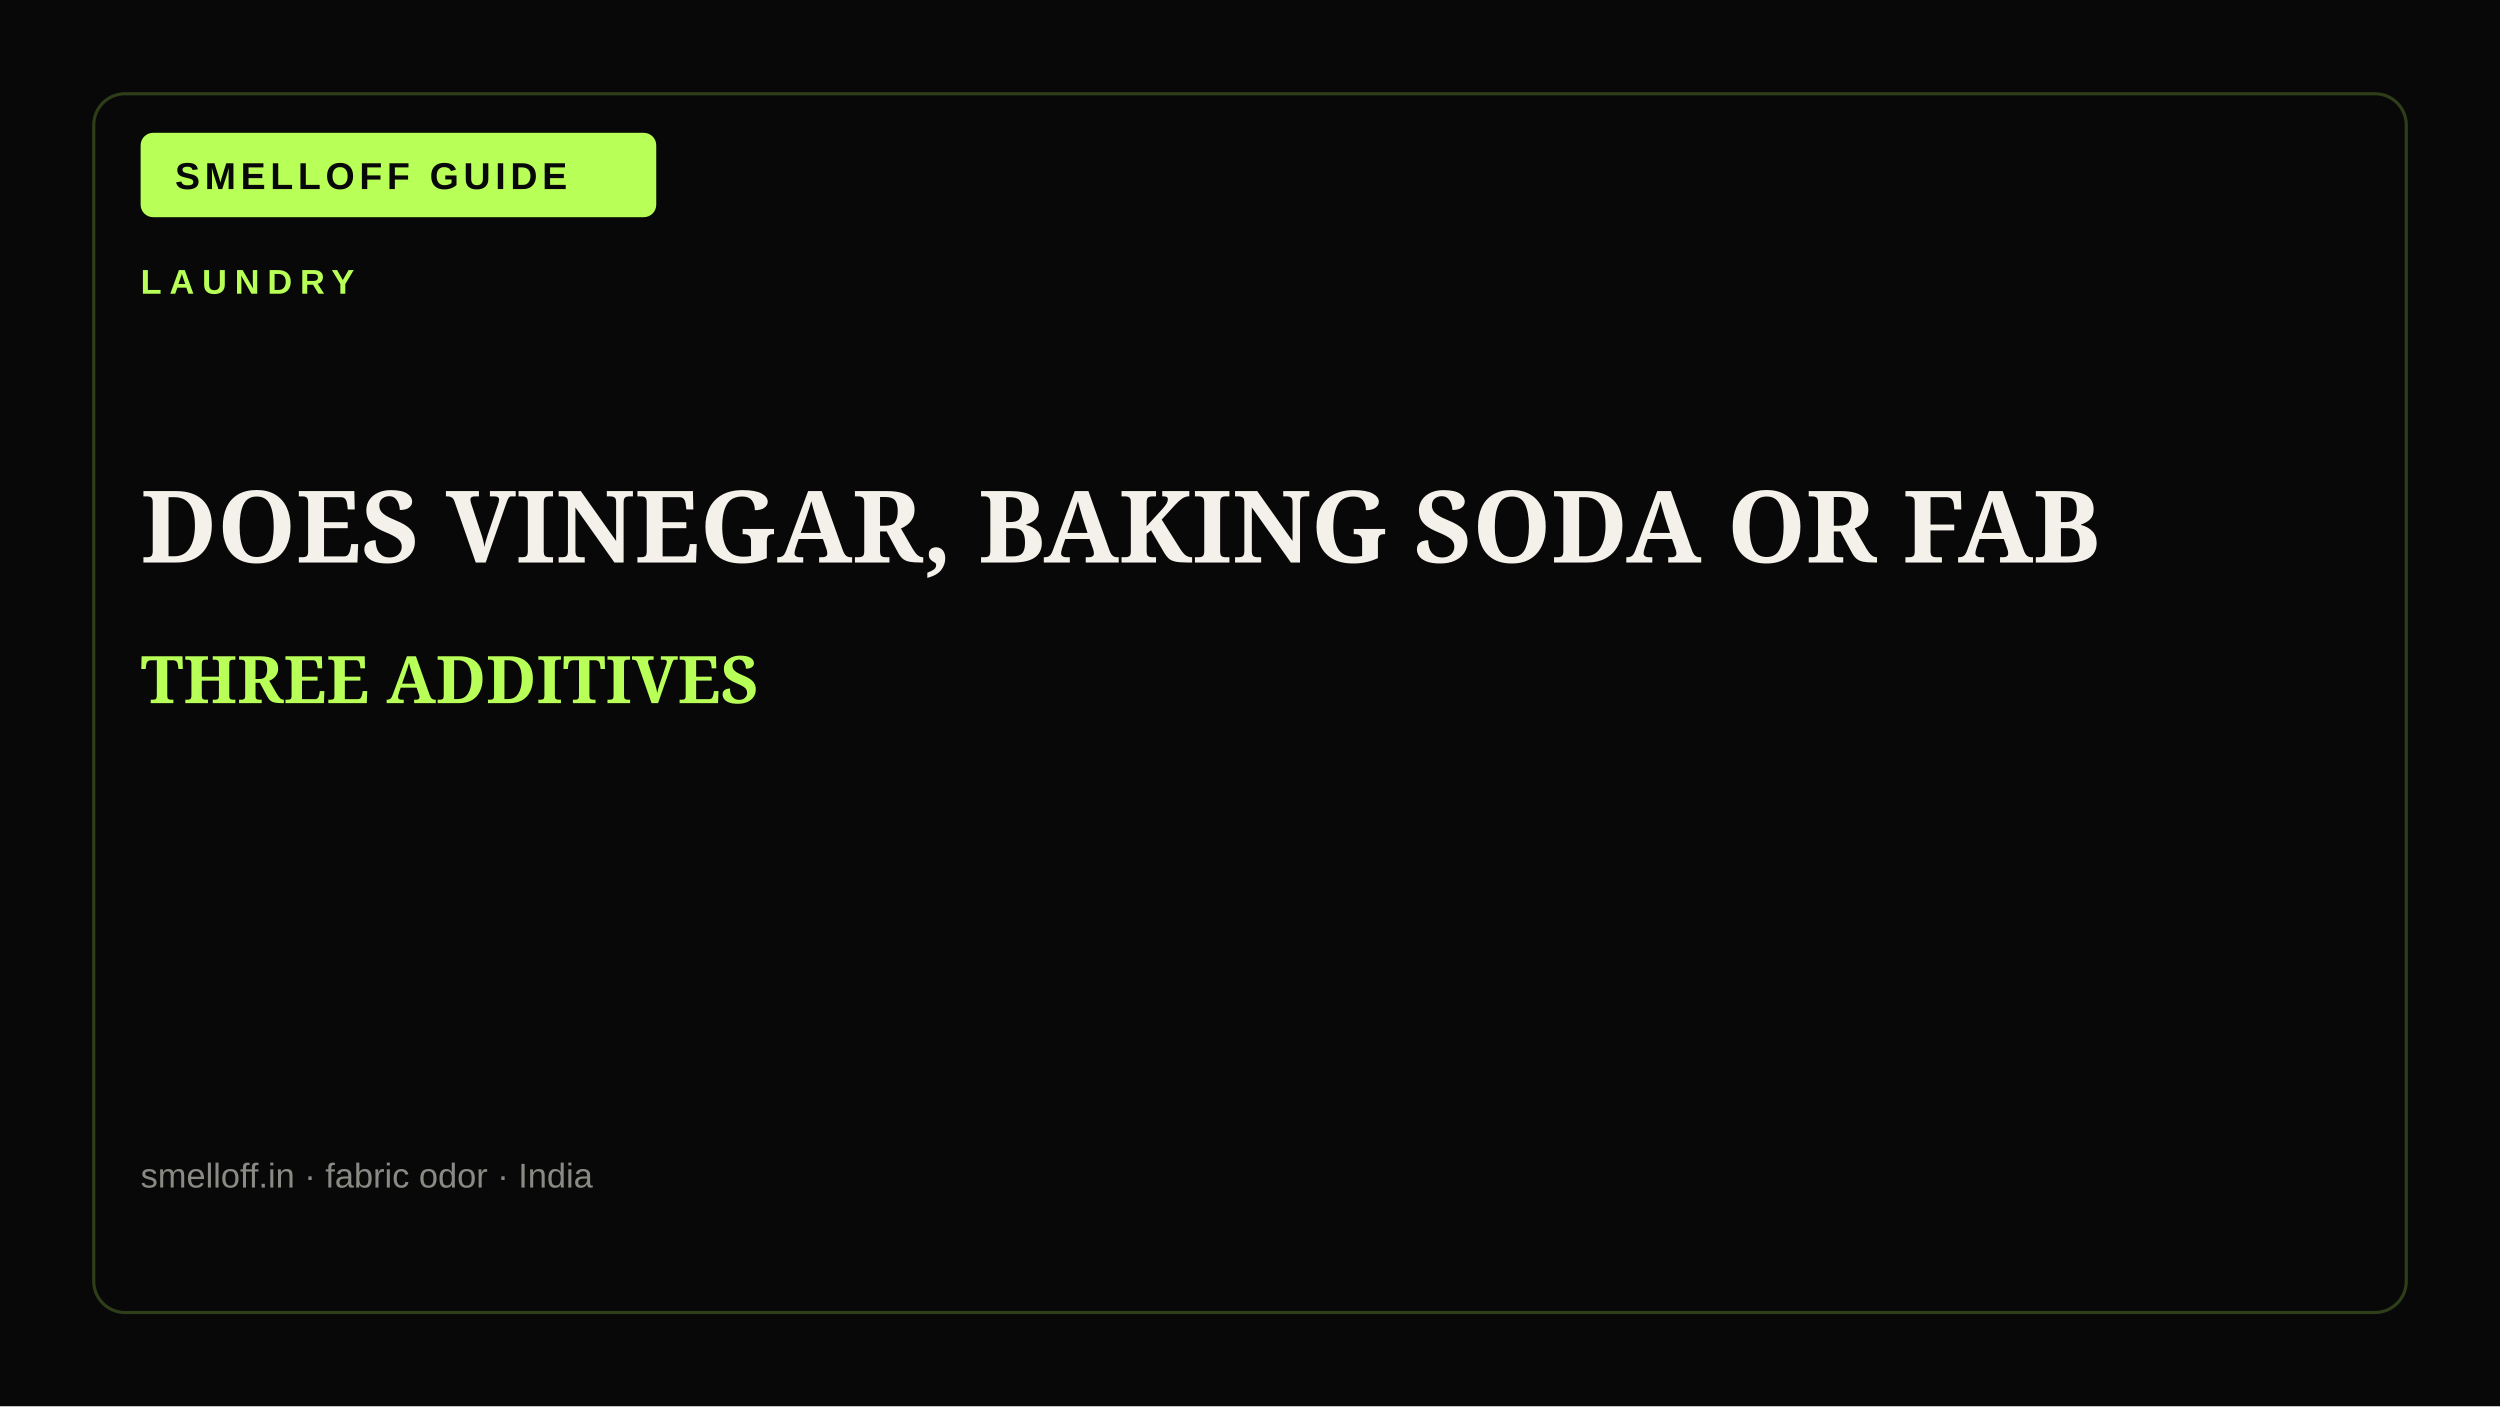
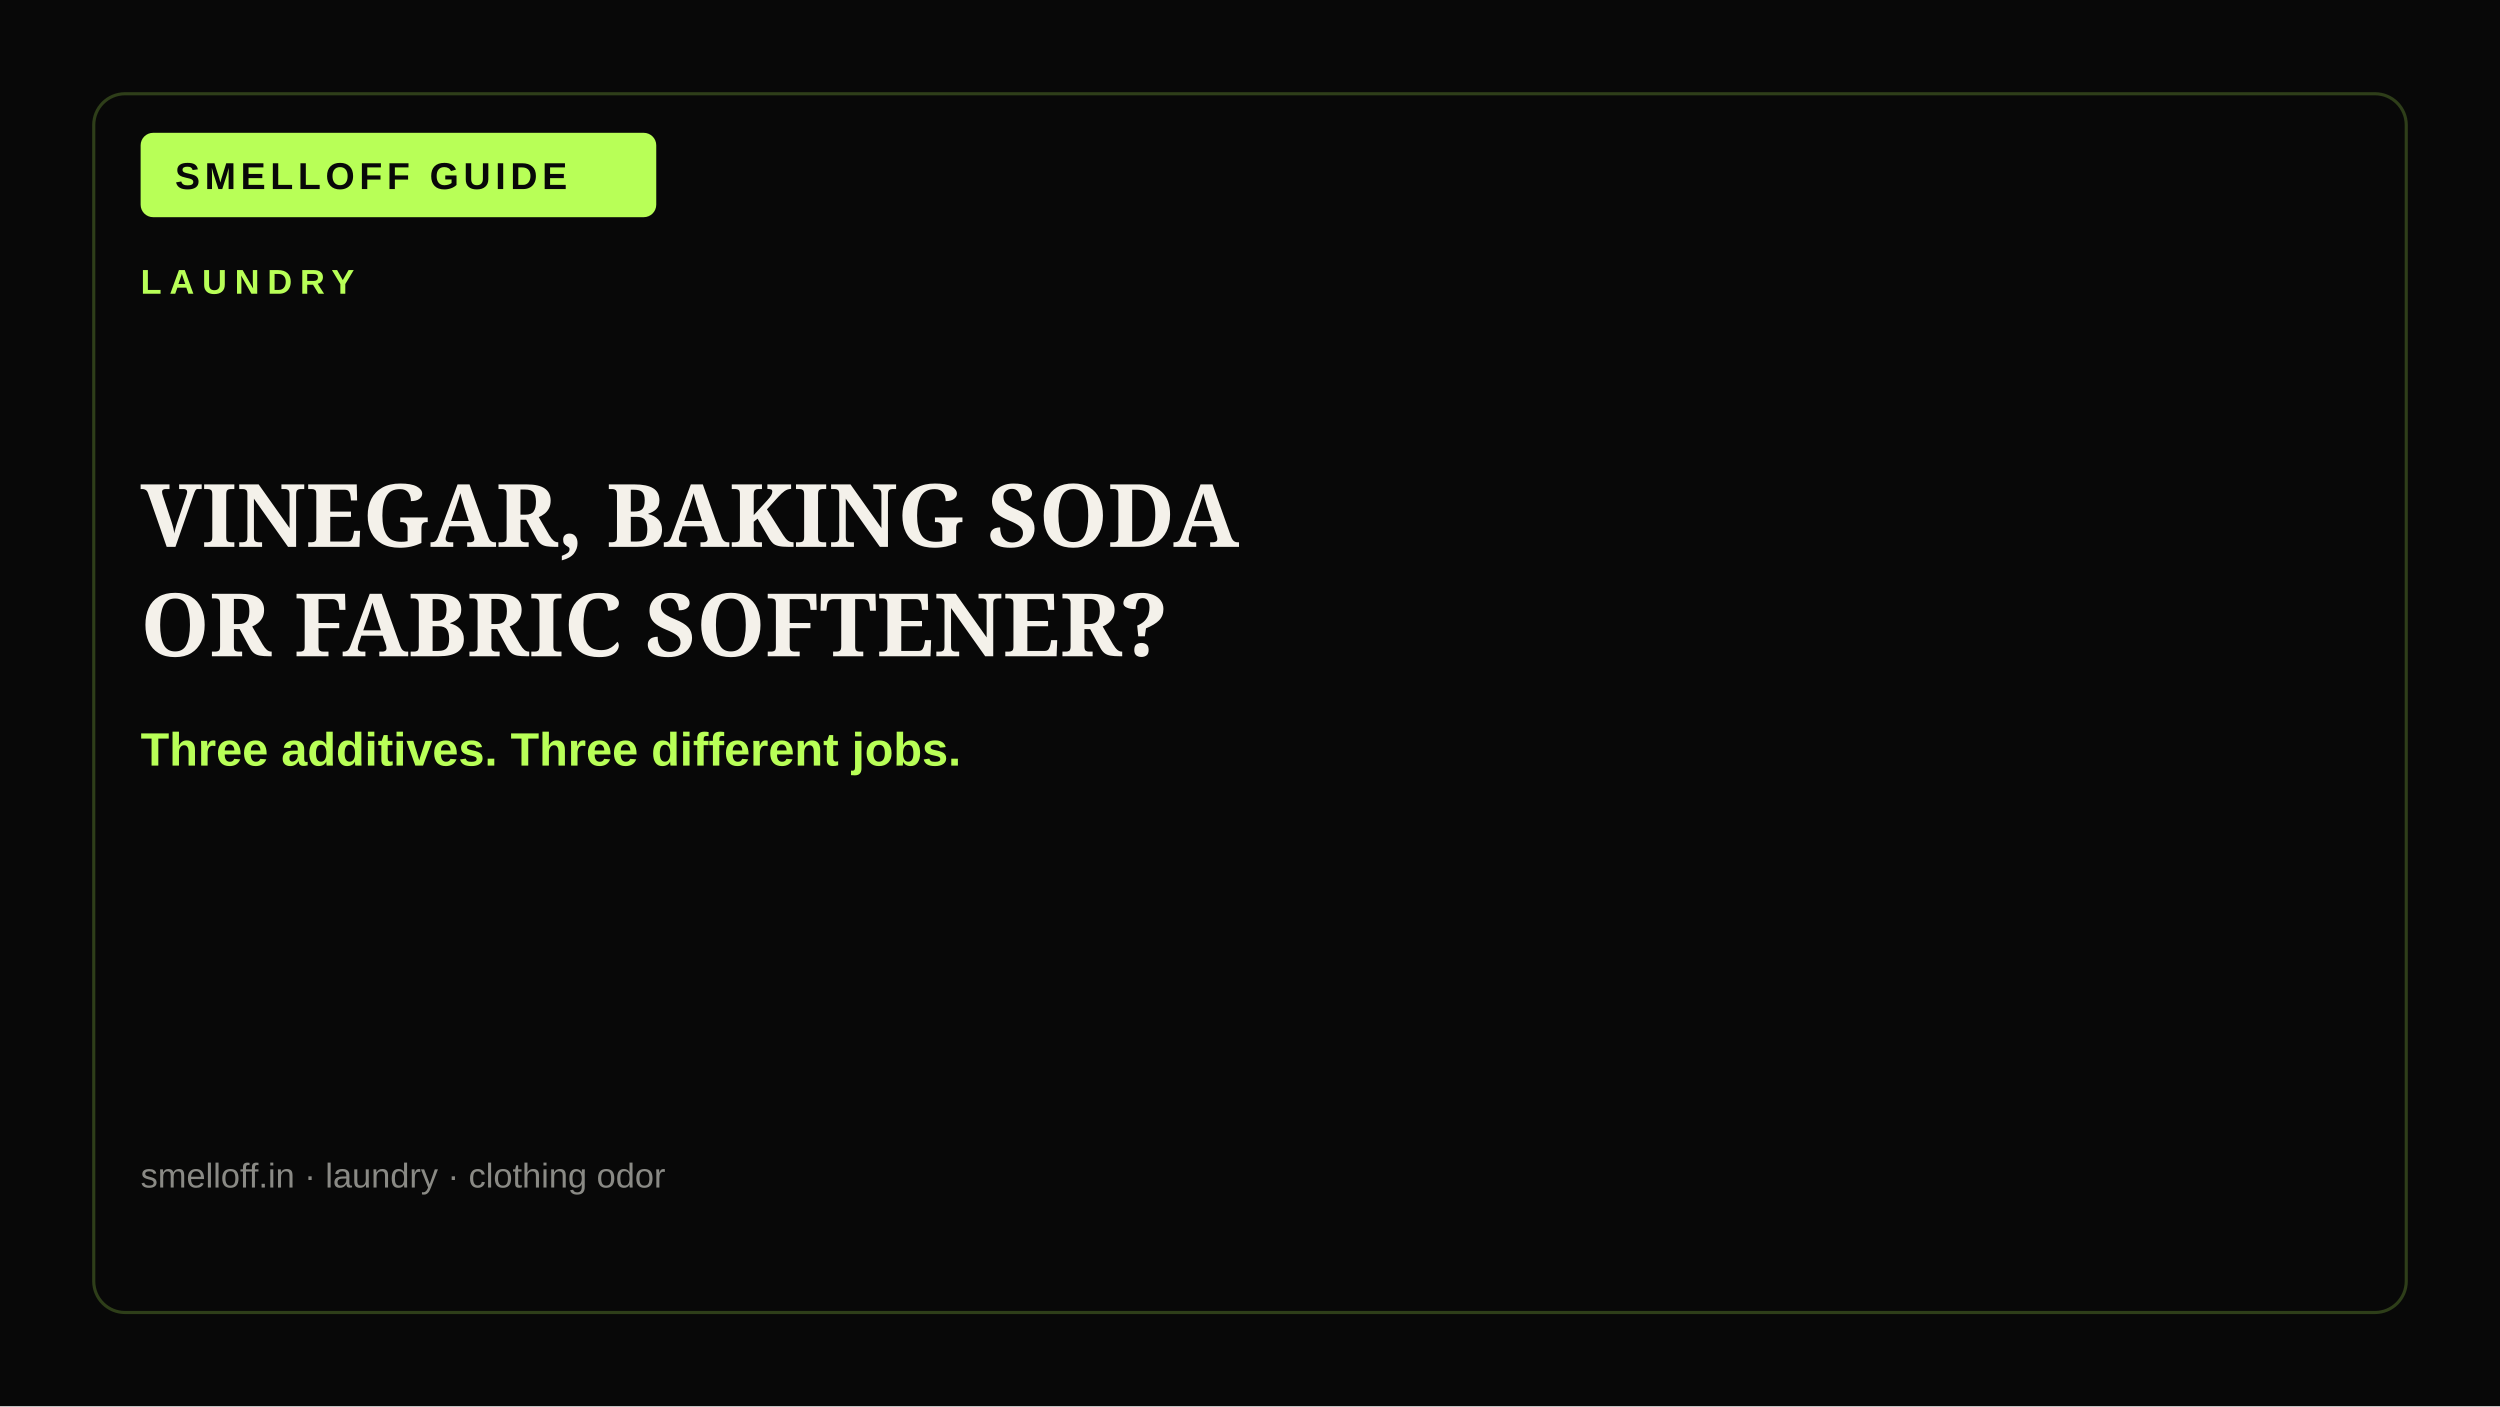
<svg xmlns="http://www.w3.org/2000/svg" width="1600" height="900" viewBox="0 0 1600 900">
  <rect width="1600" height="900" fill="#080808" />
  <rect x="60" y="60" width="1480" height="780" rx="20" fill="none" stroke="#B8FF57" stroke-opacity=".22" stroke-width="2" />
  <rect x="90" y="85" width="330" height="54" rx="8" fill="#B8FF57" />
-   <text x="112" y="121" font-family="Arial" font-size="24" font-weight="700" letter-spacing="3" fill="#080808">SMELLOFF GUIDE</text>
-   <text x="90" y="188" font-family="Arial" font-size="22" font-weight="700" letter-spacing="5" fill="#B8FF57">LAUNDRY</text>
-   <text x="90" y="360" font-family="Georgia,serif" font-size="64" font-weight="900" fill="#F4F1EA">DOES VINEGAR, BAKING SODA OR FAB</text>
-   <text x="90" y="450" font-family="Georgia,serif" font-size="42" font-weight="700" fill="#B8FF57">THREE ADDITIVES</text>
-   <text x="90" y="760" font-family="Arial" font-size="22" fill="#8A8A85">smelloff.in · fabric odor · India</text>
+   <text x="112" y="121" font-family="Arial,sans-serif" font-size="24" font-weight="700" letter-spacing="3" fill="#080808">SMELLOFF GUIDE</text>
+   <text x="90" y="188" font-family="Arial,sans-serif" font-size="22" font-weight="700" letter-spacing="5" fill="#B8FF57">LAUNDRY</text>
+   <text x="90" y="350" font-family="Georgia,serif" font-size="56" font-weight="900" fill="#F4F1EA">VINEGAR, BAKING SODA</text>
+   <text x="90" y="420" font-family="Georgia,serif" font-size="56" font-weight="900" fill="#F4F1EA">OR FABRIC SOFTENER?</text>
+   <text x="90" y="490" font-family="Arial,sans-serif" font-size="30" font-weight="700" fill="#B8FF57">Three additives. Three different jobs.</text>
+   <text x="90" y="760" font-family="Arial,sans-serif" font-size="22" fill="#8A8A85">smelloff.in · laundry · clothing odor</text>
</svg>
